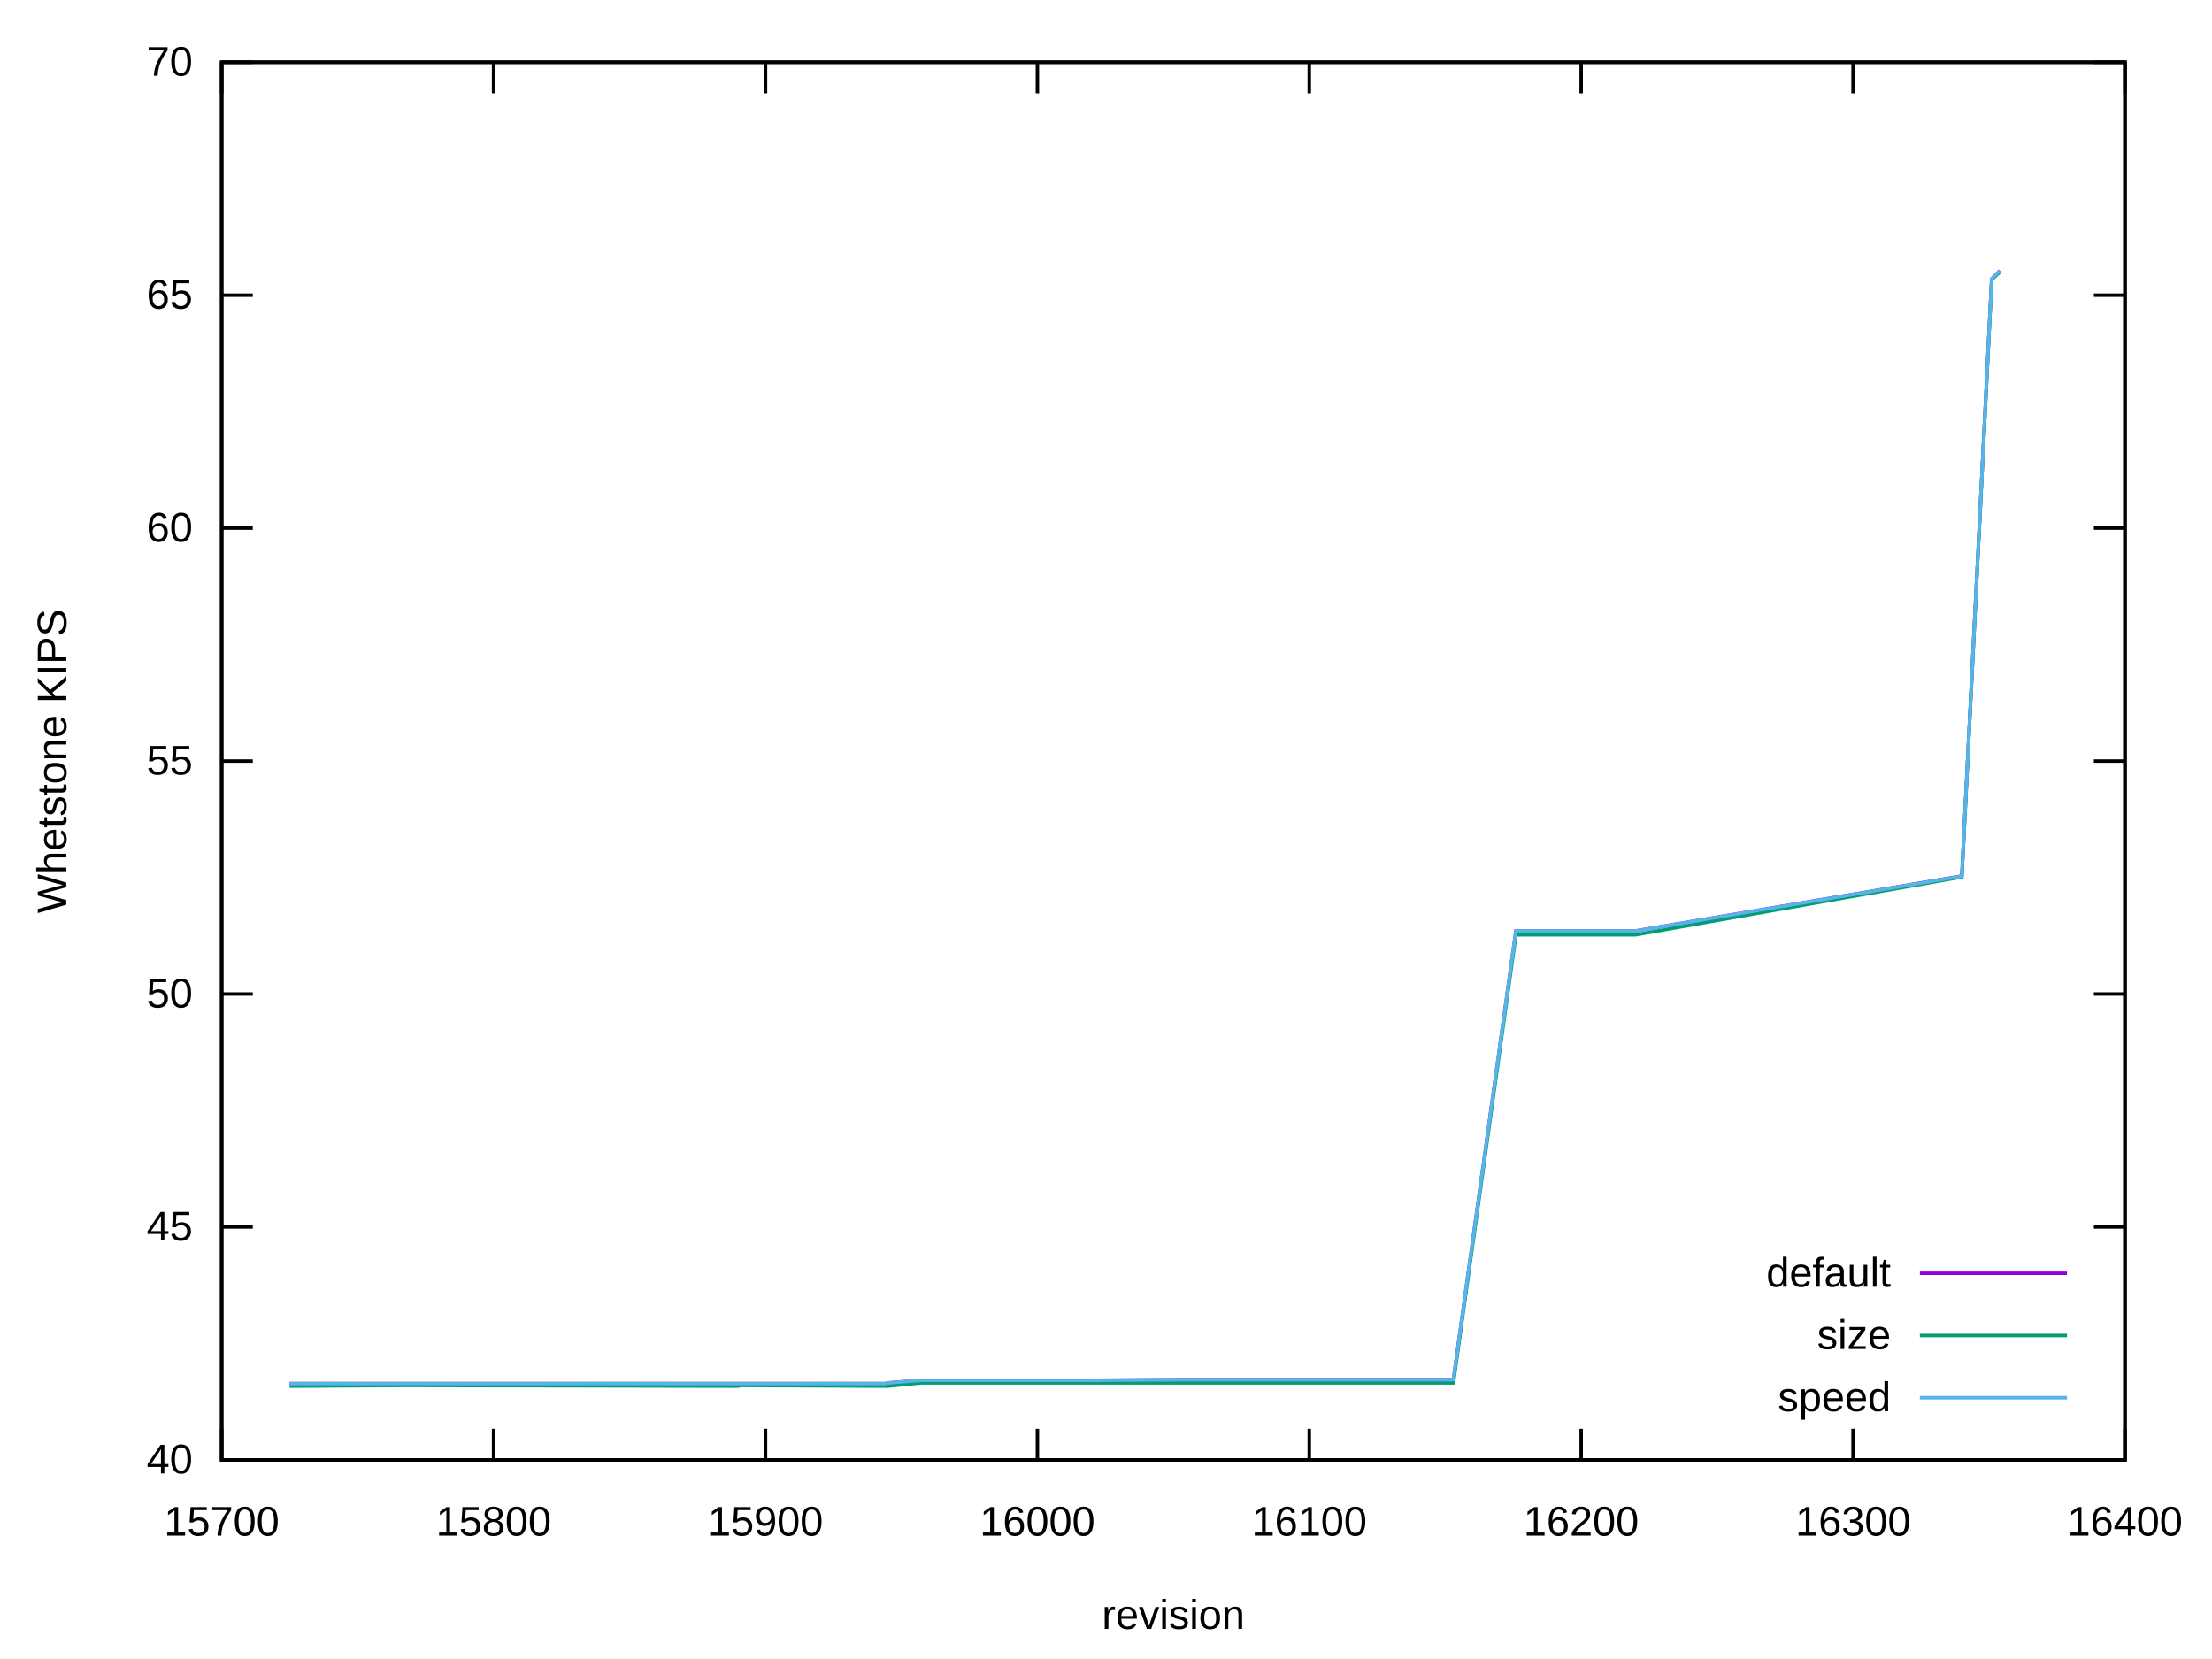
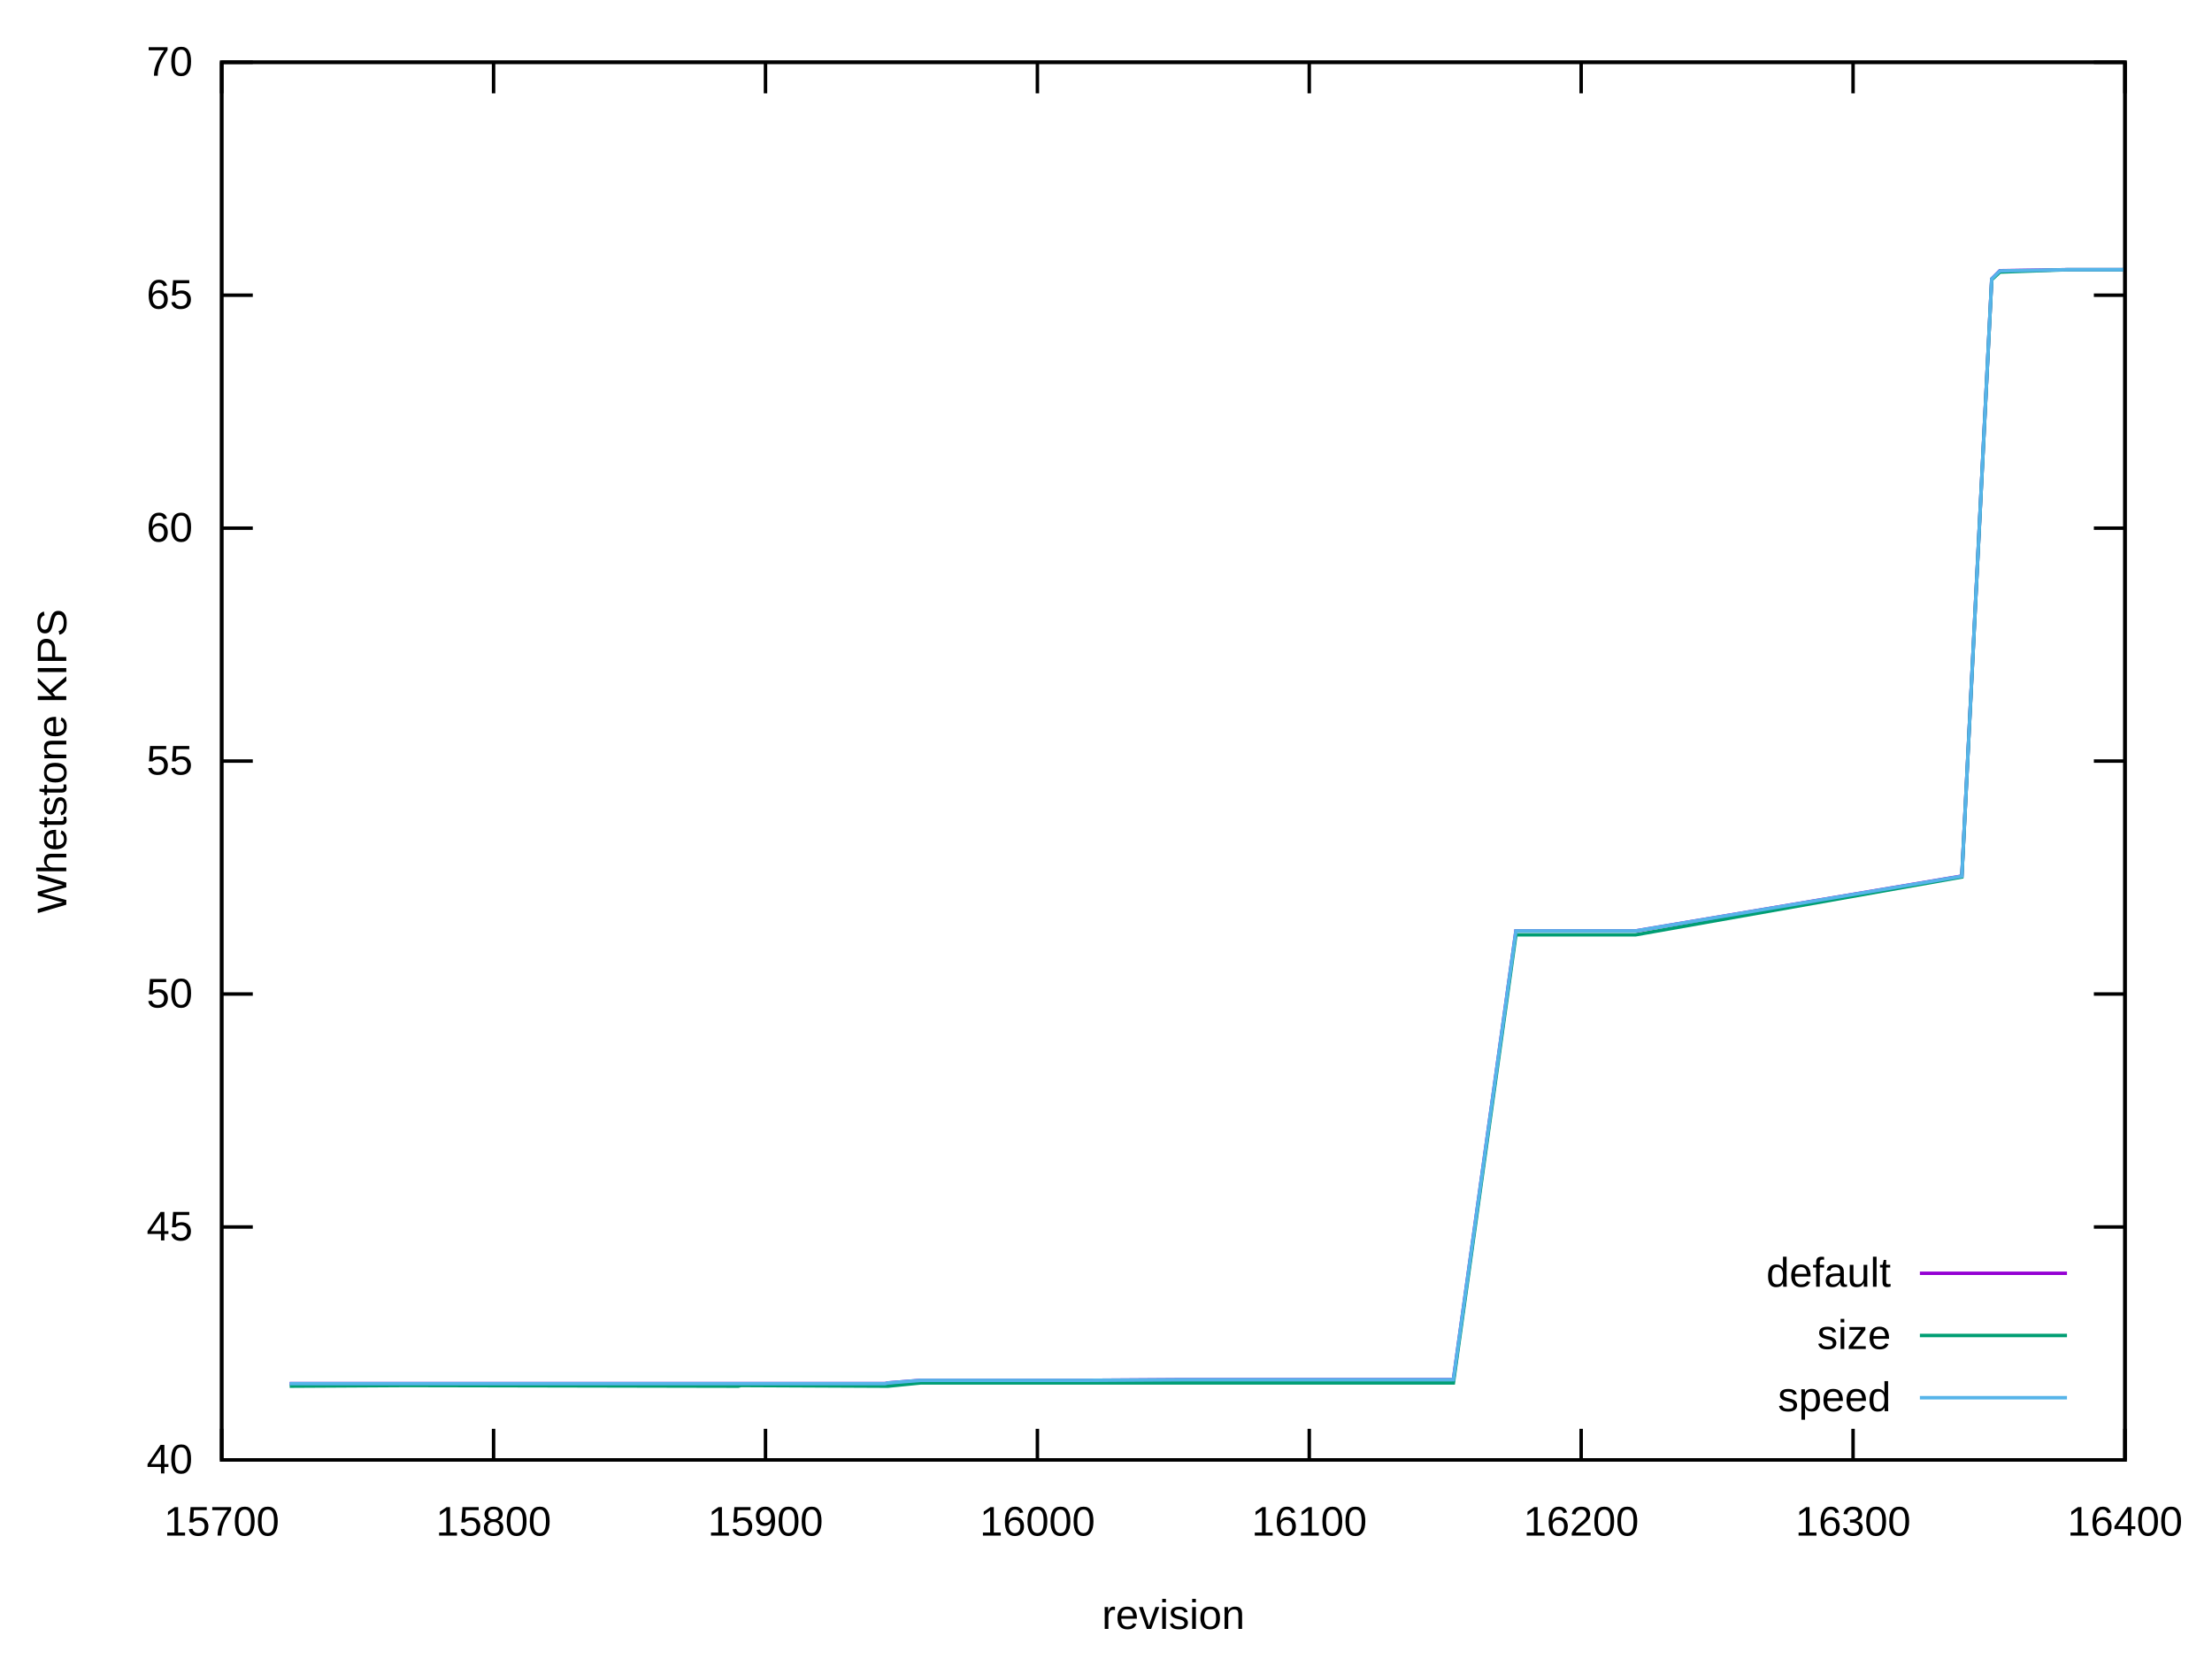
<svg xmlns="http://www.w3.org/2000/svg" xmlns:xlink="http://www.w3.org/1999/xlink" width="640" height="480" viewBox="0 0 640 480">
  <g id="gnuplot_canvas">
    <rect x="0" y="0" width="640" height="480" fill="none" />
    <defs>
      <circle id="gpDot" r="0.5" stroke-width="0.5" stroke="currentColor" />
      <path id="gpPt0" stroke-width="0.222" stroke="currentColor" d="M-1,0 h2 M0,-1 v2" />
      <path id="gpPt1" stroke-width="0.222" stroke="currentColor" d="M-1,-1 L1,1 M1,-1 L-1,1" />
      <path id="gpPt2" stroke-width="0.222" stroke="currentColor" d="M-1,0 L1,0 M0,-1 L0,1 M-1,-1 L1,1 M-1,1 L1,-1" />
      <rect id="gpPt3" stroke-width="0.222" stroke="currentColor" x="-1" y="-1" width="2" height="2" />
      <rect id="gpPt4" stroke-width="0.222" stroke="currentColor" fill="currentColor" x="-1" y="-1" width="2" height="2" />
      <circle id="gpPt5" stroke-width="0.222" stroke="currentColor" cx="0" cy="0" r="1" />
      <use xlink:href="#gpPt5" id="gpPt6" fill="currentColor" stroke="none" />
      <path id="gpPt7" stroke-width="0.222" stroke="currentColor" d="M0,-1.33 L-1.33,0.67 L1.33,0.67 z" />
      <use xlink:href="#gpPt7" id="gpPt8" fill="currentColor" stroke="none" />
      <use xlink:href="#gpPt7" id="gpPt9" stroke="currentColor" transform="rotate(180)" />
      <use xlink:href="#gpPt9" id="gpPt10" fill="currentColor" stroke="none" />
      <use xlink:href="#gpPt3" id="gpPt11" stroke="currentColor" transform="rotate(45)" />
      <use xlink:href="#gpPt11" id="gpPt12" fill="currentColor" stroke="none" />
      <path id="gpPt13" stroke-width="0.222" stroke="currentColor" d="M0,1.330 L1.265,0.411 L0.782,-1.067 L-0.782,-1.076 L-1.265,0.411 z" />
      <use xlink:href="#gpPt13" id="gpPt14" fill="currentColor" stroke="none" />
      <filter id="textbox" filterUnits="objectBoundingBox" x="0" y="0" height="1" width="1">
        <feFlood flood-color="white" flood-opacity="1" result="bgnd" />
        <feComposite in="SourceGraphic" in2="bgnd" operator="atop" />
      </filter>
      <filter id="greybox" filterUnits="objectBoundingBox" x="0" y="0" height="1" width="1">
        <feFlood flood-color="lightgrey" flood-opacity="1" result="grey" />
        <feComposite in="SourceGraphic" in2="grey" operator="atop" />
      </filter>
    </defs>
    <g fill="none" color="white" stroke="currentColor" stroke-width="1.00" stroke-linecap="butt" stroke-linejoin="miter">
</g>
    <g fill="none" color="black" stroke="currentColor" stroke-width="1.00" stroke-linecap="butt" stroke-linejoin="miter">
      <path stroke="black" d="M64.14,422.40 L73.14,422.40 M614.82,422.40 L605.82,422.40  " />
      <g transform="translate(55.75,426.30)" stroke="none" fill="black" font-family="Arial" font-size="12.00" text-anchor="end">
        <text>
          <tspan font-family="Arial"> 40</tspan>
        </text>
      </g>
    </g>
    <g fill="none" color="black" stroke="currentColor" stroke-width="1.00" stroke-linecap="butt" stroke-linejoin="miter">
      <path stroke="black" d="M64.14,355.00 L73.14,355.00 M614.82,355.00 L605.82,355.00  " />
      <g transform="translate(55.75,358.90)" stroke="none" fill="black" font-family="Arial" font-size="12.00" text-anchor="end">
        <text>
          <tspan font-family="Arial"> 45</tspan>
        </text>
      </g>
    </g>
    <g fill="none" color="black" stroke="currentColor" stroke-width="1.00" stroke-linecap="butt" stroke-linejoin="miter">
      <path stroke="black" d="M64.14,287.60 L73.14,287.60 M614.82,287.60 L605.82,287.60  " />
      <g transform="translate(55.75,291.50)" stroke="none" fill="black" font-family="Arial" font-size="12.00" text-anchor="end">
        <text>
          <tspan font-family="Arial"> 50</tspan>
        </text>
      </g>
    </g>
    <g fill="none" color="black" stroke="currentColor" stroke-width="1.00" stroke-linecap="butt" stroke-linejoin="miter">
      <path stroke="black" d="M64.14,220.20 L73.14,220.20 M614.82,220.20 L605.82,220.20  " />
      <g transform="translate(55.75,224.10)" stroke="none" fill="black" font-family="Arial" font-size="12.00" text-anchor="end">
        <text>
          <tspan font-family="Arial"> 55</tspan>
        </text>
      </g>
    </g>
    <g fill="none" color="black" stroke="currentColor" stroke-width="1.00" stroke-linecap="butt" stroke-linejoin="miter">
      <path stroke="black" d="M64.14,152.81 L73.14,152.81 M614.82,152.81 L605.82,152.81  " />
      <g transform="translate(55.75,156.71)" stroke="none" fill="black" font-family="Arial" font-size="12.00" text-anchor="end">
        <text>
          <tspan font-family="Arial"> 60</tspan>
        </text>
      </g>
    </g>
    <g fill="none" color="black" stroke="currentColor" stroke-width="1.00" stroke-linecap="butt" stroke-linejoin="miter">
      <path stroke="black" d="M64.14,85.41 L73.14,85.41 M614.82,85.41 L605.82,85.41  " />
      <g transform="translate(55.75,89.31)" stroke="none" fill="black" font-family="Arial" font-size="12.00" text-anchor="end">
        <text>
          <tspan font-family="Arial"> 65</tspan>
        </text>
      </g>
    </g>
    <g fill="none" color="black" stroke="currentColor" stroke-width="1.00" stroke-linecap="butt" stroke-linejoin="miter">
      <path stroke="black" d="M64.14,18.01 L73.14,18.01 M614.82,18.01 L605.82,18.01  " />
      <g transform="translate(55.75,21.91)" stroke="none" fill="black" font-family="Arial" font-size="12.00" text-anchor="end">
        <text>
          <tspan font-family="Arial"> 70</tspan>
        </text>
      </g>
    </g>
    <g fill="none" color="black" stroke="currentColor" stroke-width="1.00" stroke-linecap="butt" stroke-linejoin="miter">
      <path stroke="black" d="M64.14,422.40 L64.14,413.40 M64.14,18.01 L64.14,27.01  " />
      <g transform="translate(64.14,444.30)" stroke="none" fill="black" font-family="Arial" font-size="12.00" text-anchor="middle">
        <text>
          <tspan font-family="Arial"> 15700</tspan>
        </text>
      </g>
    </g>
    <g fill="none" color="black" stroke="currentColor" stroke-width="1.00" stroke-linecap="butt" stroke-linejoin="miter">
      <path stroke="black" d="M142.81,422.40 L142.81,413.40 M142.81,18.01 L142.81,27.01  " />
      <g transform="translate(142.81,444.30)" stroke="none" fill="black" font-family="Arial" font-size="12.00" text-anchor="middle">
        <text>
          <tspan font-family="Arial"> 15800</tspan>
        </text>
      </g>
    </g>
    <g fill="none" color="black" stroke="currentColor" stroke-width="1.00" stroke-linecap="butt" stroke-linejoin="miter">
      <path stroke="black" d="M221.48,422.40 L221.48,413.40 M221.48,18.01 L221.48,27.01  " />
      <g transform="translate(221.48,444.30)" stroke="none" fill="black" font-family="Arial" font-size="12.00" text-anchor="middle">
        <text>
          <tspan font-family="Arial"> 15900</tspan>
        </text>
      </g>
    </g>
    <g fill="none" color="black" stroke="currentColor" stroke-width="1.00" stroke-linecap="butt" stroke-linejoin="miter">
      <path stroke="black" d="M300.15,422.40 L300.15,413.40 M300.15,18.01 L300.15,27.01  " />
      <g transform="translate(300.15,444.30)" stroke="none" fill="black" font-family="Arial" font-size="12.00" text-anchor="middle">
        <text>
          <tspan font-family="Arial"> 16000</tspan>
        </text>
      </g>
    </g>
    <g fill="none" color="black" stroke="currentColor" stroke-width="1.00" stroke-linecap="butt" stroke-linejoin="miter">
      <path stroke="black" d="M378.81,422.40 L378.81,413.40 M378.81,18.01 L378.81,27.01  " />
      <g transform="translate(378.81,444.30)" stroke="none" fill="black" font-family="Arial" font-size="12.00" text-anchor="middle">
        <text>
          <tspan font-family="Arial"> 16100</tspan>
        </text>
      </g>
    </g>
    <g fill="none" color="black" stroke="currentColor" stroke-width="1.00" stroke-linecap="butt" stroke-linejoin="miter">
      <path stroke="black" d="M457.48,422.40 L457.48,413.40 M457.48,18.01 L457.48,27.01  " />
      <g transform="translate(457.48,444.30)" stroke="none" fill="black" font-family="Arial" font-size="12.00" text-anchor="middle">
        <text>
          <tspan font-family="Arial"> 16200</tspan>
        </text>
      </g>
    </g>
    <g fill="none" color="black" stroke="currentColor" stroke-width="1.00" stroke-linecap="butt" stroke-linejoin="miter">
      <path stroke="black" d="M536.15,422.40 L536.15,413.40 M536.15,18.01 L536.15,27.01  " />
      <g transform="translate(536.15,444.30)" stroke="none" fill="black" font-family="Arial" font-size="12.00" text-anchor="middle">
        <text>
          <tspan font-family="Arial"> 16300</tspan>
        </text>
      </g>
    </g>
    <g fill="none" color="black" stroke="currentColor" stroke-width="1.00" stroke-linecap="butt" stroke-linejoin="miter">
      <path stroke="black" d="M614.82,422.40 L614.82,413.40 M614.82,18.01 L614.82,27.01  " />
      <g transform="translate(614.82,444.30)" stroke="none" fill="black" font-family="Arial" font-size="12.00" text-anchor="middle">
        <text>
          <tspan font-family="Arial"> 16400</tspan>
        </text>
      </g>
    </g>
    <g fill="none" color="black" stroke="currentColor" stroke-width="1.00" stroke-linecap="butt" stroke-linejoin="miter">
</g>
    <g fill="none" color="black" stroke="currentColor" stroke-width="1.00" stroke-linecap="butt" stroke-linejoin="miter">
      <path stroke="black" d="M64.14,18.01 L64.14,422.40 L614.82,422.40 L614.82,18.01 L64.14,18.01 Z  " />
    </g>
    <g fill="none" color="black" stroke="currentColor" stroke-width="1.00" stroke-linecap="butt" stroke-linejoin="miter">
</g>
    <g fill="none" color="black" stroke="currentColor" stroke-width="1.00" stroke-linecap="butt" stroke-linejoin="miter">
</g>
    <g id="gnuplot_plot_1">
      <g fill="none" color="black" stroke="currentColor" stroke-width="1.00" stroke-linecap="butt" stroke-linejoin="miter">
        <g transform="translate(547.09,372.30)" stroke="none" fill="black" font-family="Arial" font-size="12.00" text-anchor="end">
          <text>
            <tspan font-family="Arial">default</tspan>
          </text>
        </g>
      </g>
      <g fill="none" color="black" stroke="currentColor" stroke-width="1.00" stroke-linecap="butt" stroke-linejoin="miter">
-         <path stroke="rgb(148,   0, 211)" d="M555.48,368.40 L598.04,368.40 M83.81,400.32 L117.63,400.32 L213.61,400.32 L214.40,400.32 L256.09,400.32 L256.88,400.13   L266.32,399.38 L312.73,399.38 L341.84,399.19 L420.51,399.19 L438.60,269.34 L473.22,269.34 L567.62,253.47 L576.27,80.69   L578.63,78.32  " />
+         <path stroke="rgb(148,   0, 211)" d="M555.48,368.40 L598.04,368.40 M83.81,400.32 L117.63,400.32 L213.61,400.32 L214.40,400.32 L256.09,400.32 L256.88,400.13   L266.32,399.38 L312.73,399.38 L341.84,399.19 L420.51,399.19 L438.60,269.34 L473.22,269.34 L567.62,253.47 L576.27,80.69   L578.63,78.32 L598.30,78.03 L614.82,78.03  " />
      </g>
    </g>
    <g id="gnuplot_plot_2">
      <g fill="none" color="black" stroke="currentColor" stroke-width="1.00" stroke-linecap="butt" stroke-linejoin="miter">
        <g transform="translate(547.09,390.30)" stroke="none" fill="black" font-family="Arial" font-size="12.00" text-anchor="end">
          <text>
            <tspan font-family="Arial">size</tspan>
          </text>
        </g>
      </g>
      <g fill="none" color="black" stroke="currentColor" stroke-width="1.00" stroke-linecap="butt" stroke-linejoin="miter">
-         <path stroke="rgb(  0, 158, 115)" d="M555.48,386.40 L598.04,386.40 M83.81,401.06 L117.63,400.87 L213.61,401.06 L214.40,400.87 L256.09,401.06 L256.88,401.06   L266.32,400.13 L312.73,400.13 L341.84,400.13 L420.51,400.13 L438.60,270.47 L473.22,270.47 L567.62,253.74 L576.27,80.92   L578.63,78.72  " />
+         <path stroke="rgb(  0, 158, 115)" d="M555.48,386.40 L598.04,386.40 M83.81,401.06 L117.63,400.87 L213.61,401.06 L214.40,400.87 L256.09,401.06 L256.88,401.06   L266.32,400.13 L312.73,400.13 L341.84,400.13 L420.51,400.13 L438.60,270.47 L473.22,270.47 L567.62,253.74 L576.27,80.92   L578.63,78.72 L598.30,78.03 L614.82,78.03  " />
      </g>
    </g>
    <g id="gnuplot_plot_3">
      <g fill="none" color="black" stroke="currentColor" stroke-width="1.00" stroke-linecap="butt" stroke-linejoin="miter">
        <g transform="translate(547.09,408.30)" stroke="none" fill="black" font-family="Arial" font-size="12.00" text-anchor="end">
          <text>
            <tspan font-family="Arial">speed</tspan>
          </text>
        </g>
      </g>
      <g fill="none" color="black" stroke="currentColor" stroke-width="1.00" stroke-linecap="butt" stroke-linejoin="miter">
-         <path stroke="rgb( 86, 180, 233)" d="M555.48,404.40 L598.04,404.40 M83.81,400.32 L117.63,400.32 L213.61,400.32 L214.40,400.32 L256.09,400.32 L256.88,400.13   L266.32,399.38 L312.73,399.38 L341.84,399.19 L420.51,399.19 L438.60,269.34 L473.22,269.34 L567.62,253.51 L576.27,80.69   L578.63,78.37  " />
+         <path stroke="rgb( 86, 180, 233)" d="M555.48,404.40 L598.04,404.40 M83.81,400.32 L117.63,400.32 L213.61,400.32 L214.40,400.32 L256.09,400.32 L256.88,400.13   L266.32,399.38 L312.73,399.38 L341.84,399.19 L420.51,399.19 L438.60,269.34 L473.22,269.34 L567.62,253.51 L576.27,80.69   L578.63,78.37 L598.30,78.03 L614.82,78.03  " />
      </g>
    </g>
    <g fill="none" color="white" stroke="rgb( 86, 180, 233)" stroke-width="2.00" stroke-linecap="butt" stroke-linejoin="miter">
</g>
    <g fill="none" color="black" stroke="currentColor" stroke-width="2.00" stroke-linecap="butt" stroke-linejoin="miter">
</g>
    <g fill="none" color="black" stroke="black" stroke-width="1.00" stroke-linecap="butt" stroke-linejoin="miter">
</g>
    <g fill="none" color="black" stroke="currentColor" stroke-width="1.00" stroke-linecap="butt" stroke-linejoin="miter">
      <path stroke="black" d="M64.14,18.01 L64.14,422.40 L614.82,422.40 L614.82,18.01 L64.14,18.01 Z  " />
      <g transform="translate(19.18,220.21) rotate(270.00)" stroke="none" fill="black" font-family="Arial" font-size="12.00" text-anchor="middle">
        <text>
          <tspan font-family="Arial">Whetstone KIPS</tspan>
        </text>
      </g>
    </g>
    <g fill="none" color="black" stroke="currentColor" stroke-width="1.00" stroke-linecap="butt" stroke-linejoin="miter">
      <g transform="translate(339.48,471.30)" stroke="none" fill="black" font-family="Arial" font-size="12.00" text-anchor="middle">
        <text>
          <tspan font-family="Arial">revision</tspan>
        </text>
      </g>
    </g>
    <g fill="none" color="black" stroke="currentColor" stroke-width="1.00" stroke-linecap="butt" stroke-linejoin="miter">
</g>
    <g fill="none" color="black" stroke="currentColor" stroke-width="1.00" stroke-linecap="butt" stroke-linejoin="miter">
</g>
  </g>
</svg>
